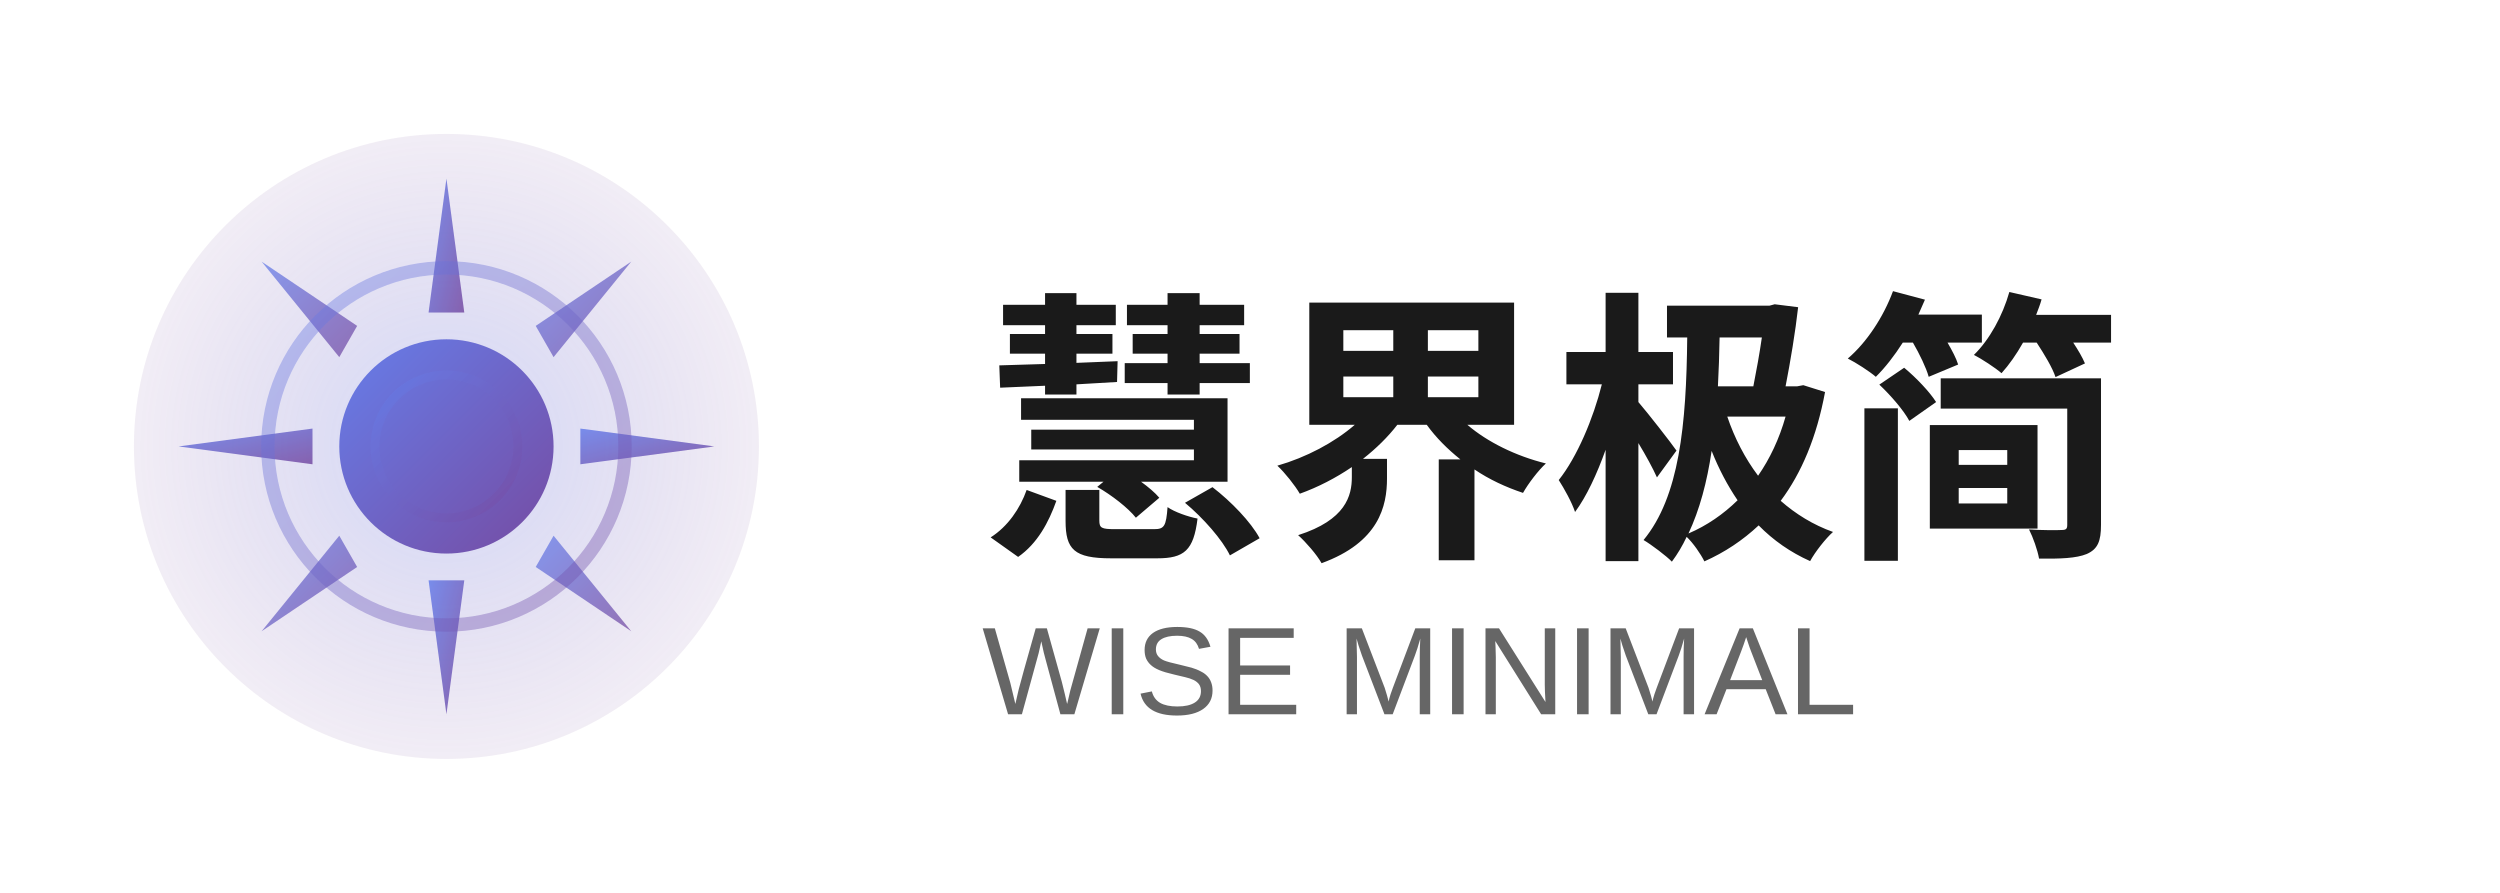
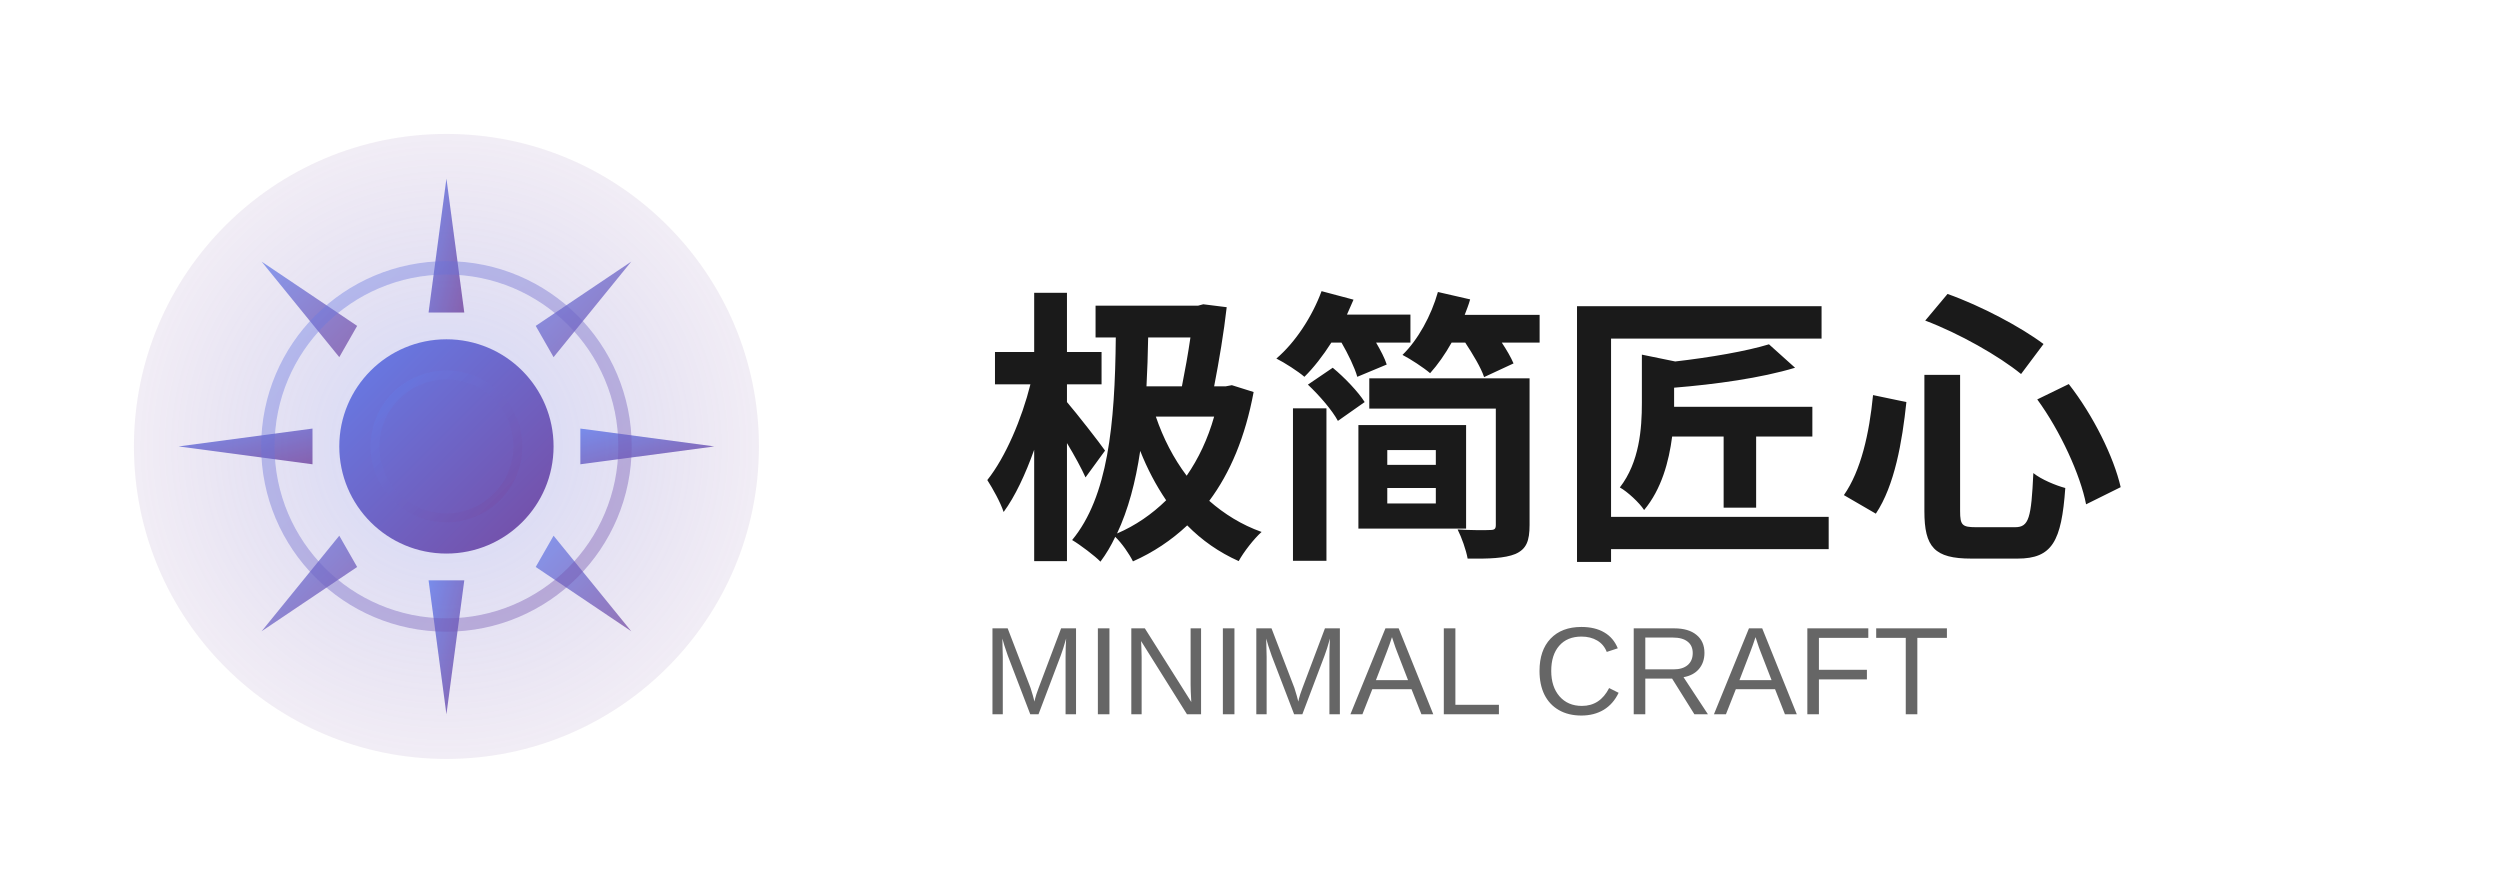
<svg xmlns="http://www.w3.org/2000/svg" viewBox="0 0 280 100">
  <defs>
    <linearGradient id="logoLightGradient" x1="0%" y1="0%" x2="100%" y2="100%">
      <stop offset="0%" style="stop-color:#667eea;stop-opacity:1" />
      <stop offset="100%" style="stop-color:#764ba2;stop-opacity:1" />
    </linearGradient>
    <radialGradient id="logoLightGlowGradient" cx="50%" cy="50%">
      <stop offset="0%" style="stop-color:#667eea;stop-opacity:0.3" />
      <stop offset="100%" style="stop-color:#764ba2;stop-opacity:0.1" />
    </radialGradient>
  </defs>
  <g id="icon">
    <circle cx="50" cy="50" r="35" fill="url(#logoLightGlowGradient)" />
    <circle cx="50" cy="50" r="12" fill="url(#logoLightGradient)" />
    <path d="M 50 20 L 52 35 L 48 35 Z" fill="url(#logoLightGradient)" opacity="0.85" />
    <path d="M 70.7 29.3 L 62 40 L 60 36.5 Z" fill="url(#logoLightGradient)" opacity="0.75" />
    <path d="M 80 50 L 65 52 L 65 48 Z" fill="url(#logoLightGradient)" opacity="0.85" />
    <path d="M 70.7 70.7 L 60 63.5 L 62 60 Z" fill="url(#logoLightGradient)" opacity="0.75" />
    <path d="M 50 80 L 48 65 L 52 65 Z" fill="url(#logoLightGradient)" opacity="0.85" />
    <path d="M 29.3 70.7 L 38 60 L 40 63.5 Z" fill="url(#logoLightGradient)" opacity="0.75" />
    <path d="M 20 50 L 35 48 L 35 52 Z" fill="url(#logoLightGradient)" opacity="0.85" />
    <path d="M 29.3 29.3 L 40 36.5 L 38 40 Z" fill="url(#logoLightGradient)" opacity="0.75" />
    <circle cx="50" cy="50" r="20" fill="none" stroke="url(#logoLightGradient)" stroke-width="1.5" opacity="0.4" />
    <circle cx="50" cy="50" r="8" fill="none" stroke="url(#logoLightGradient)" stroke-width="1" opacity="0.6" />
  </g>
  <text x="110" y="60" font-family="'PingFang SC', 'Microsoft YaHei', sans-serif" font-size="32" font-weight="600" fill="#1a1a1a">
-     慧界极简
+     极简匠心
  </text>
  <text x="110" y="80" font-family="Arial, sans-serif" font-size="14" font-weight="400" fill="#666666">
-     WISE MINIMAL
+     MINIMAL CRAFT
  </text>
</svg>
